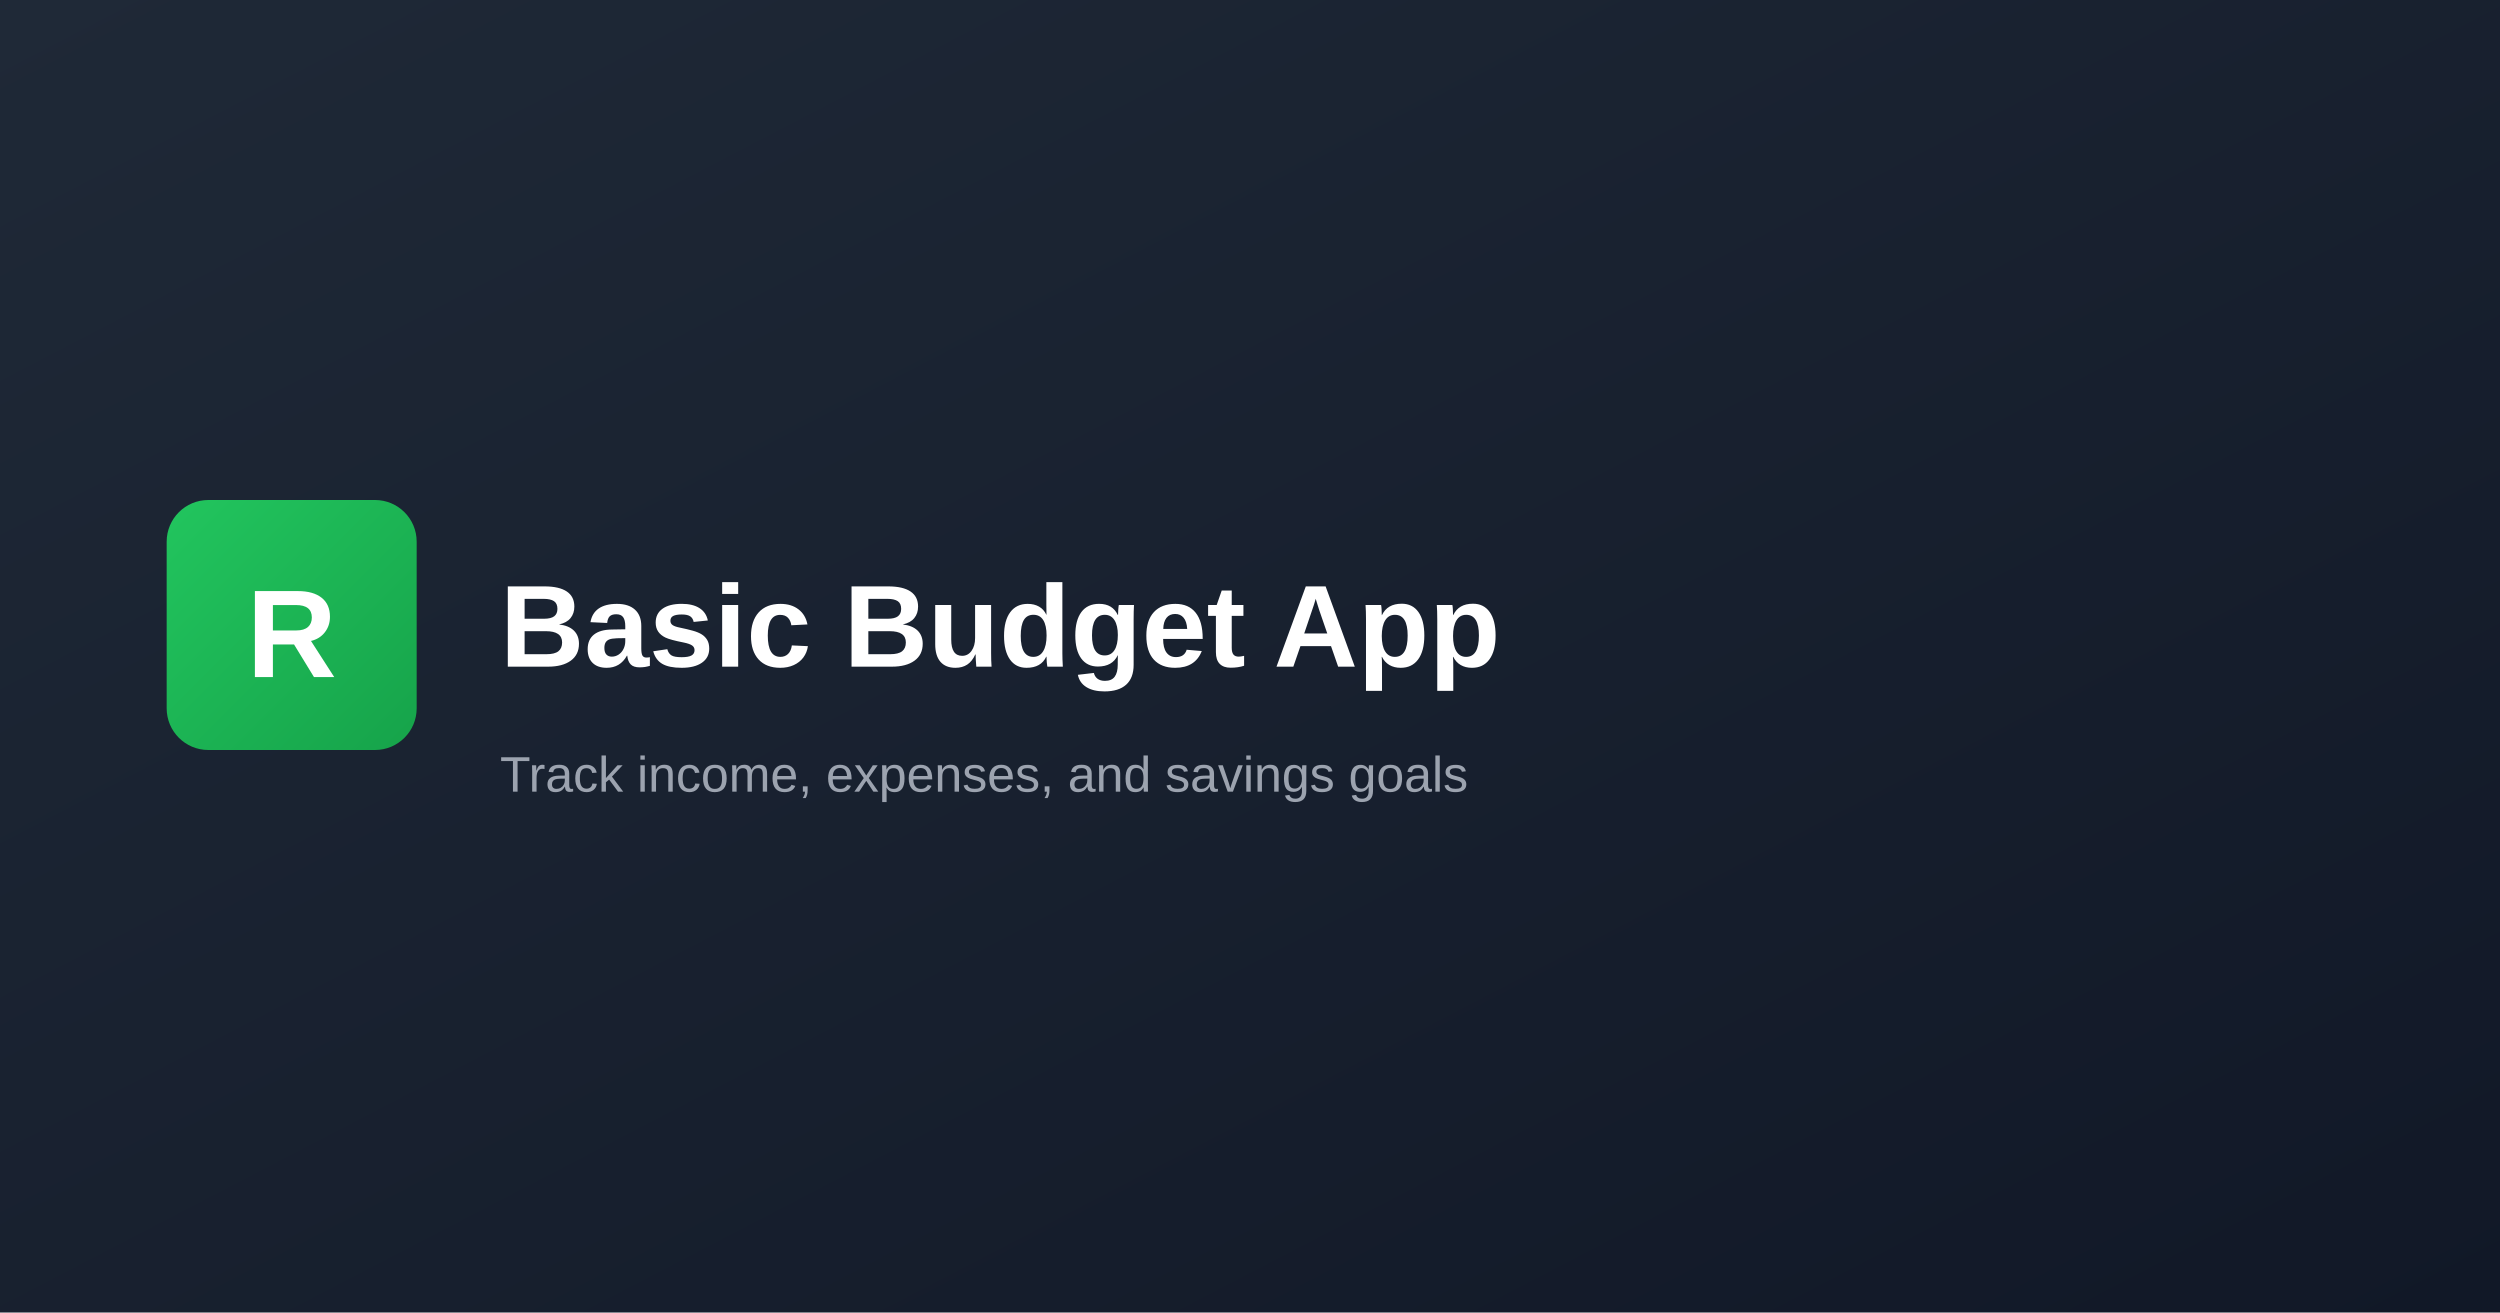
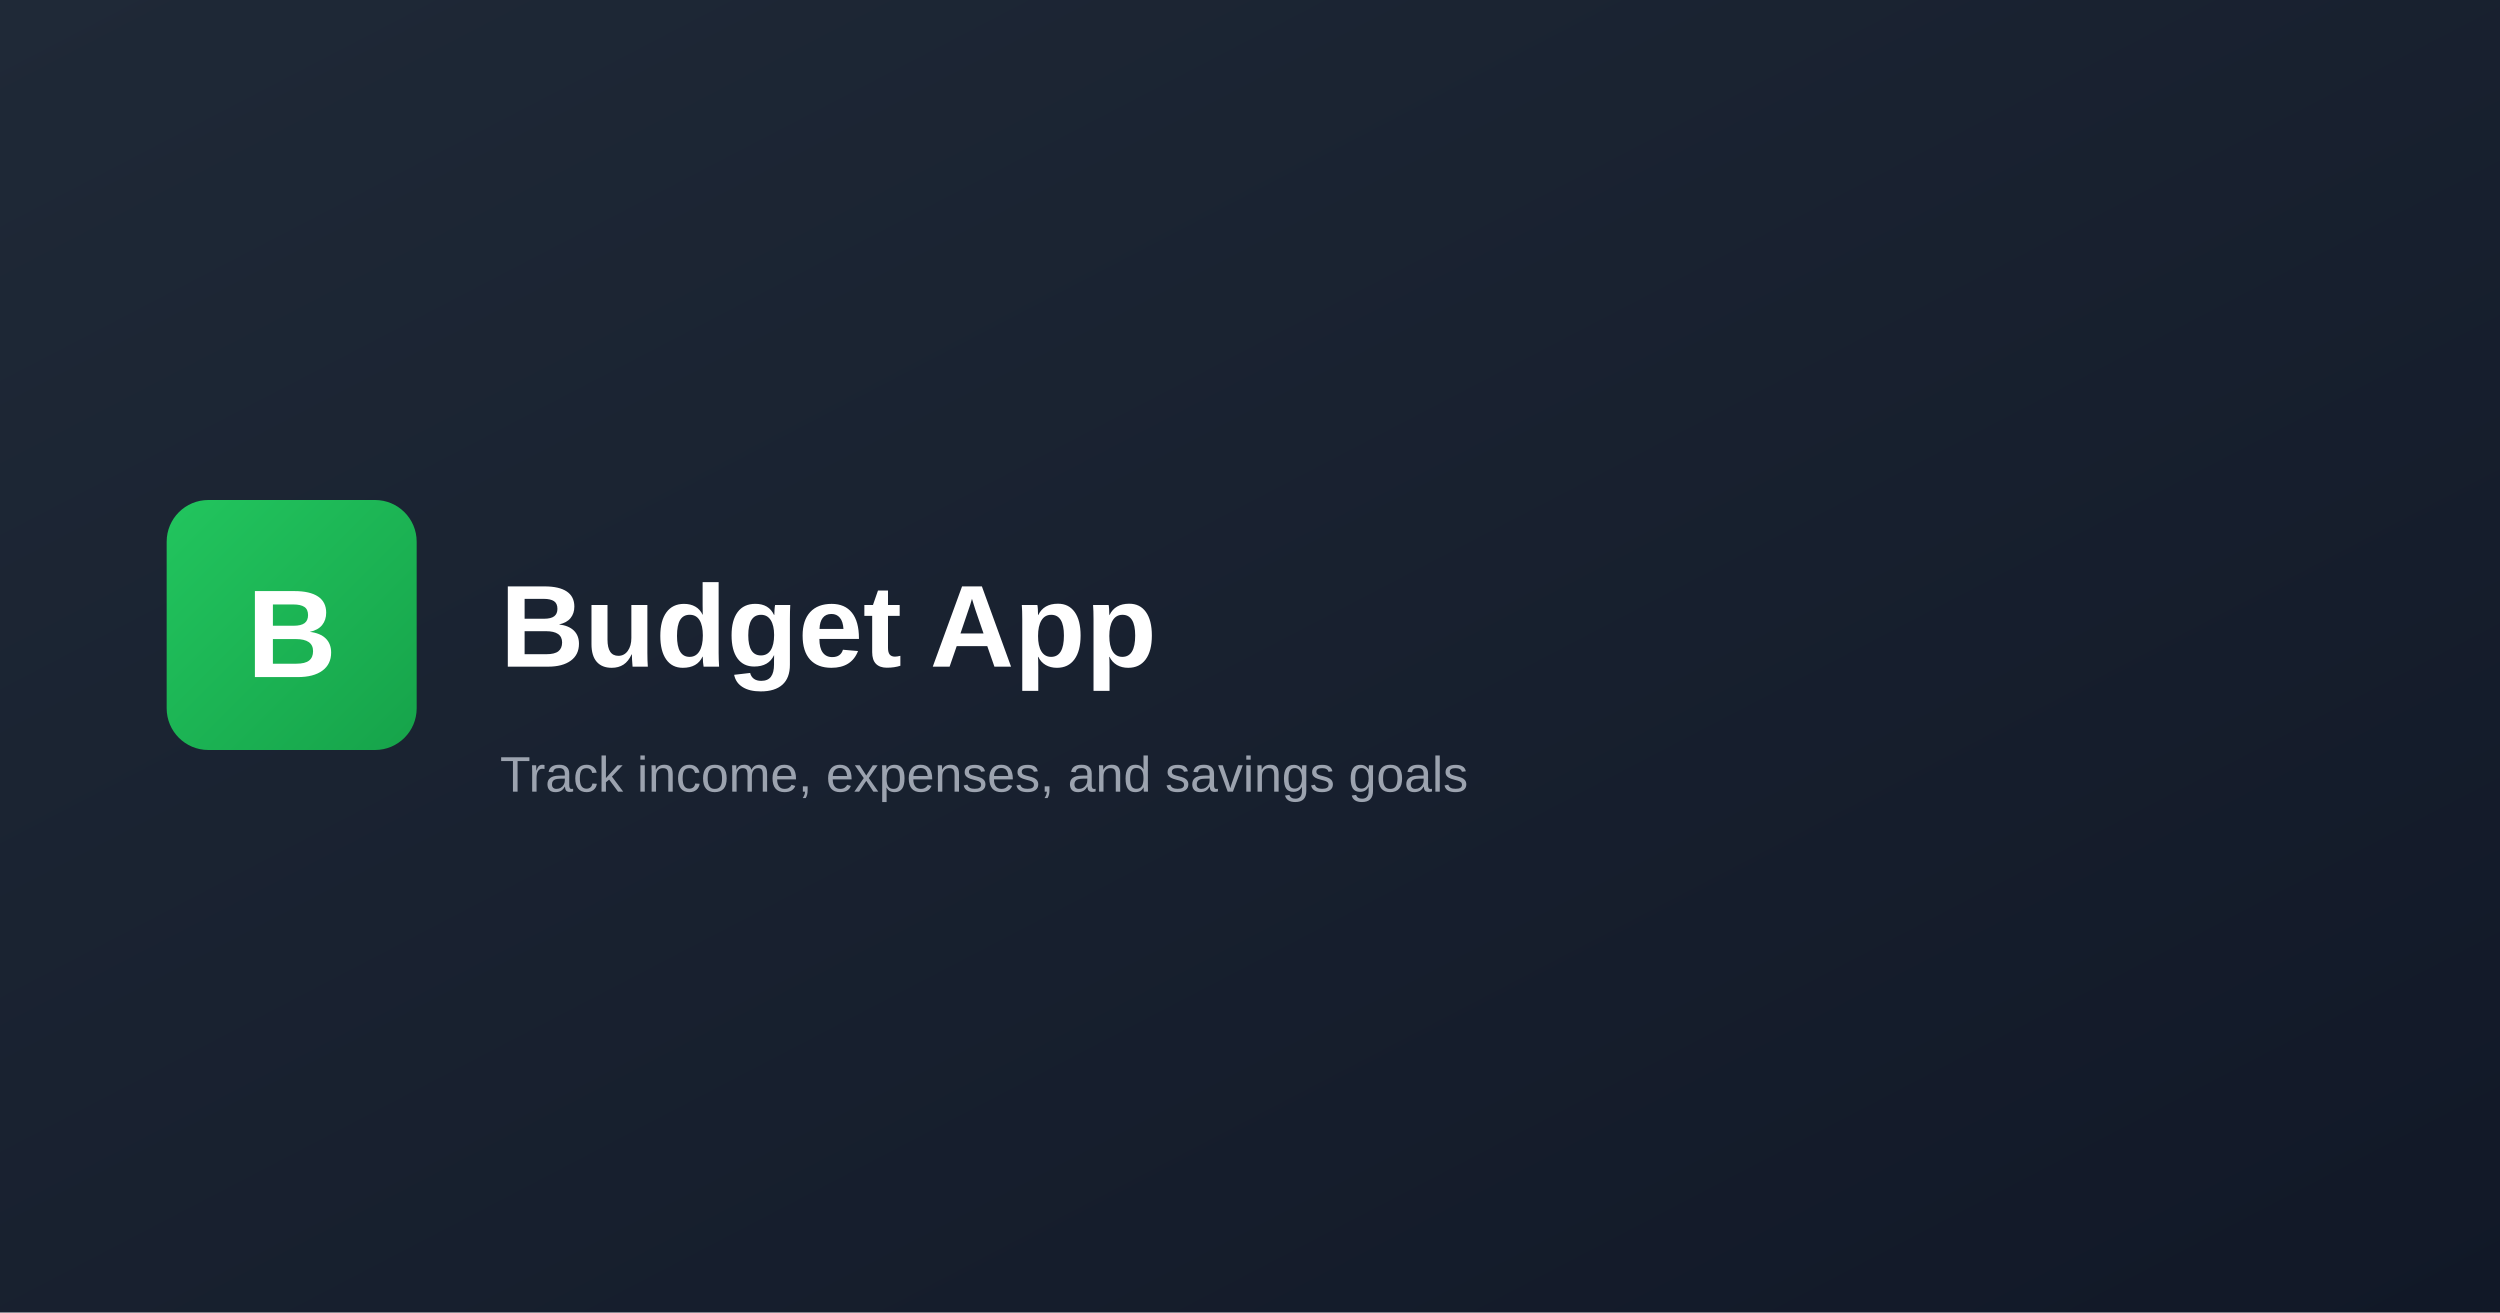
<svg xmlns="http://www.w3.org/2000/svg" viewBox="0 0 1200 630">
  <defs>
    <linearGradient id="bg" x1="0%" y1="0%" x2="100%" y2="100%">
      <stop offset="0%" style="stop-color:#1f2937;stop-opacity:1" />
      <stop offset="100%" style="stop-color:#111827;stop-opacity:1" />
    </linearGradient>
    <linearGradient id="accent" x1="0%" y1="0%" x2="100%" y2="100%">
      <stop offset="0%" style="stop-color:#22c55e;stop-opacity:1" />
      <stop offset="100%" style="stop-color:#16a34a;stop-opacity:1" />
    </linearGradient>
  </defs>
  <rect width="1200" height="630" fill="url(#bg)" />
  <rect x="80" y="240" width="120" height="120" rx="20" fill="url(#accent)" />
-   <text x="140" y="325" font-family="Arial, sans-serif" font-size="60" font-weight="bold" fill="white" text-anchor="middle">R</text>
-   <text x="240" y="320" font-family="Arial, sans-serif" font-size="56" font-weight="bold" fill="white">Basic Budget App</text>
+   <text x="140" y="325" font-family="Arial, sans-serif" font-size="60" font-weight="bold" fill="white" text-anchor="middle">B</text>
+   <text x="240" y="320" font-family="Arial, sans-serif" font-size="56" font-weight="bold" fill="white">Budget App</text>
  <text x="240" y="380" font-family="Arial, sans-serif" font-size="24" fill="#9ca3af">Track income, expenses, and savings goals</text>
</svg>
